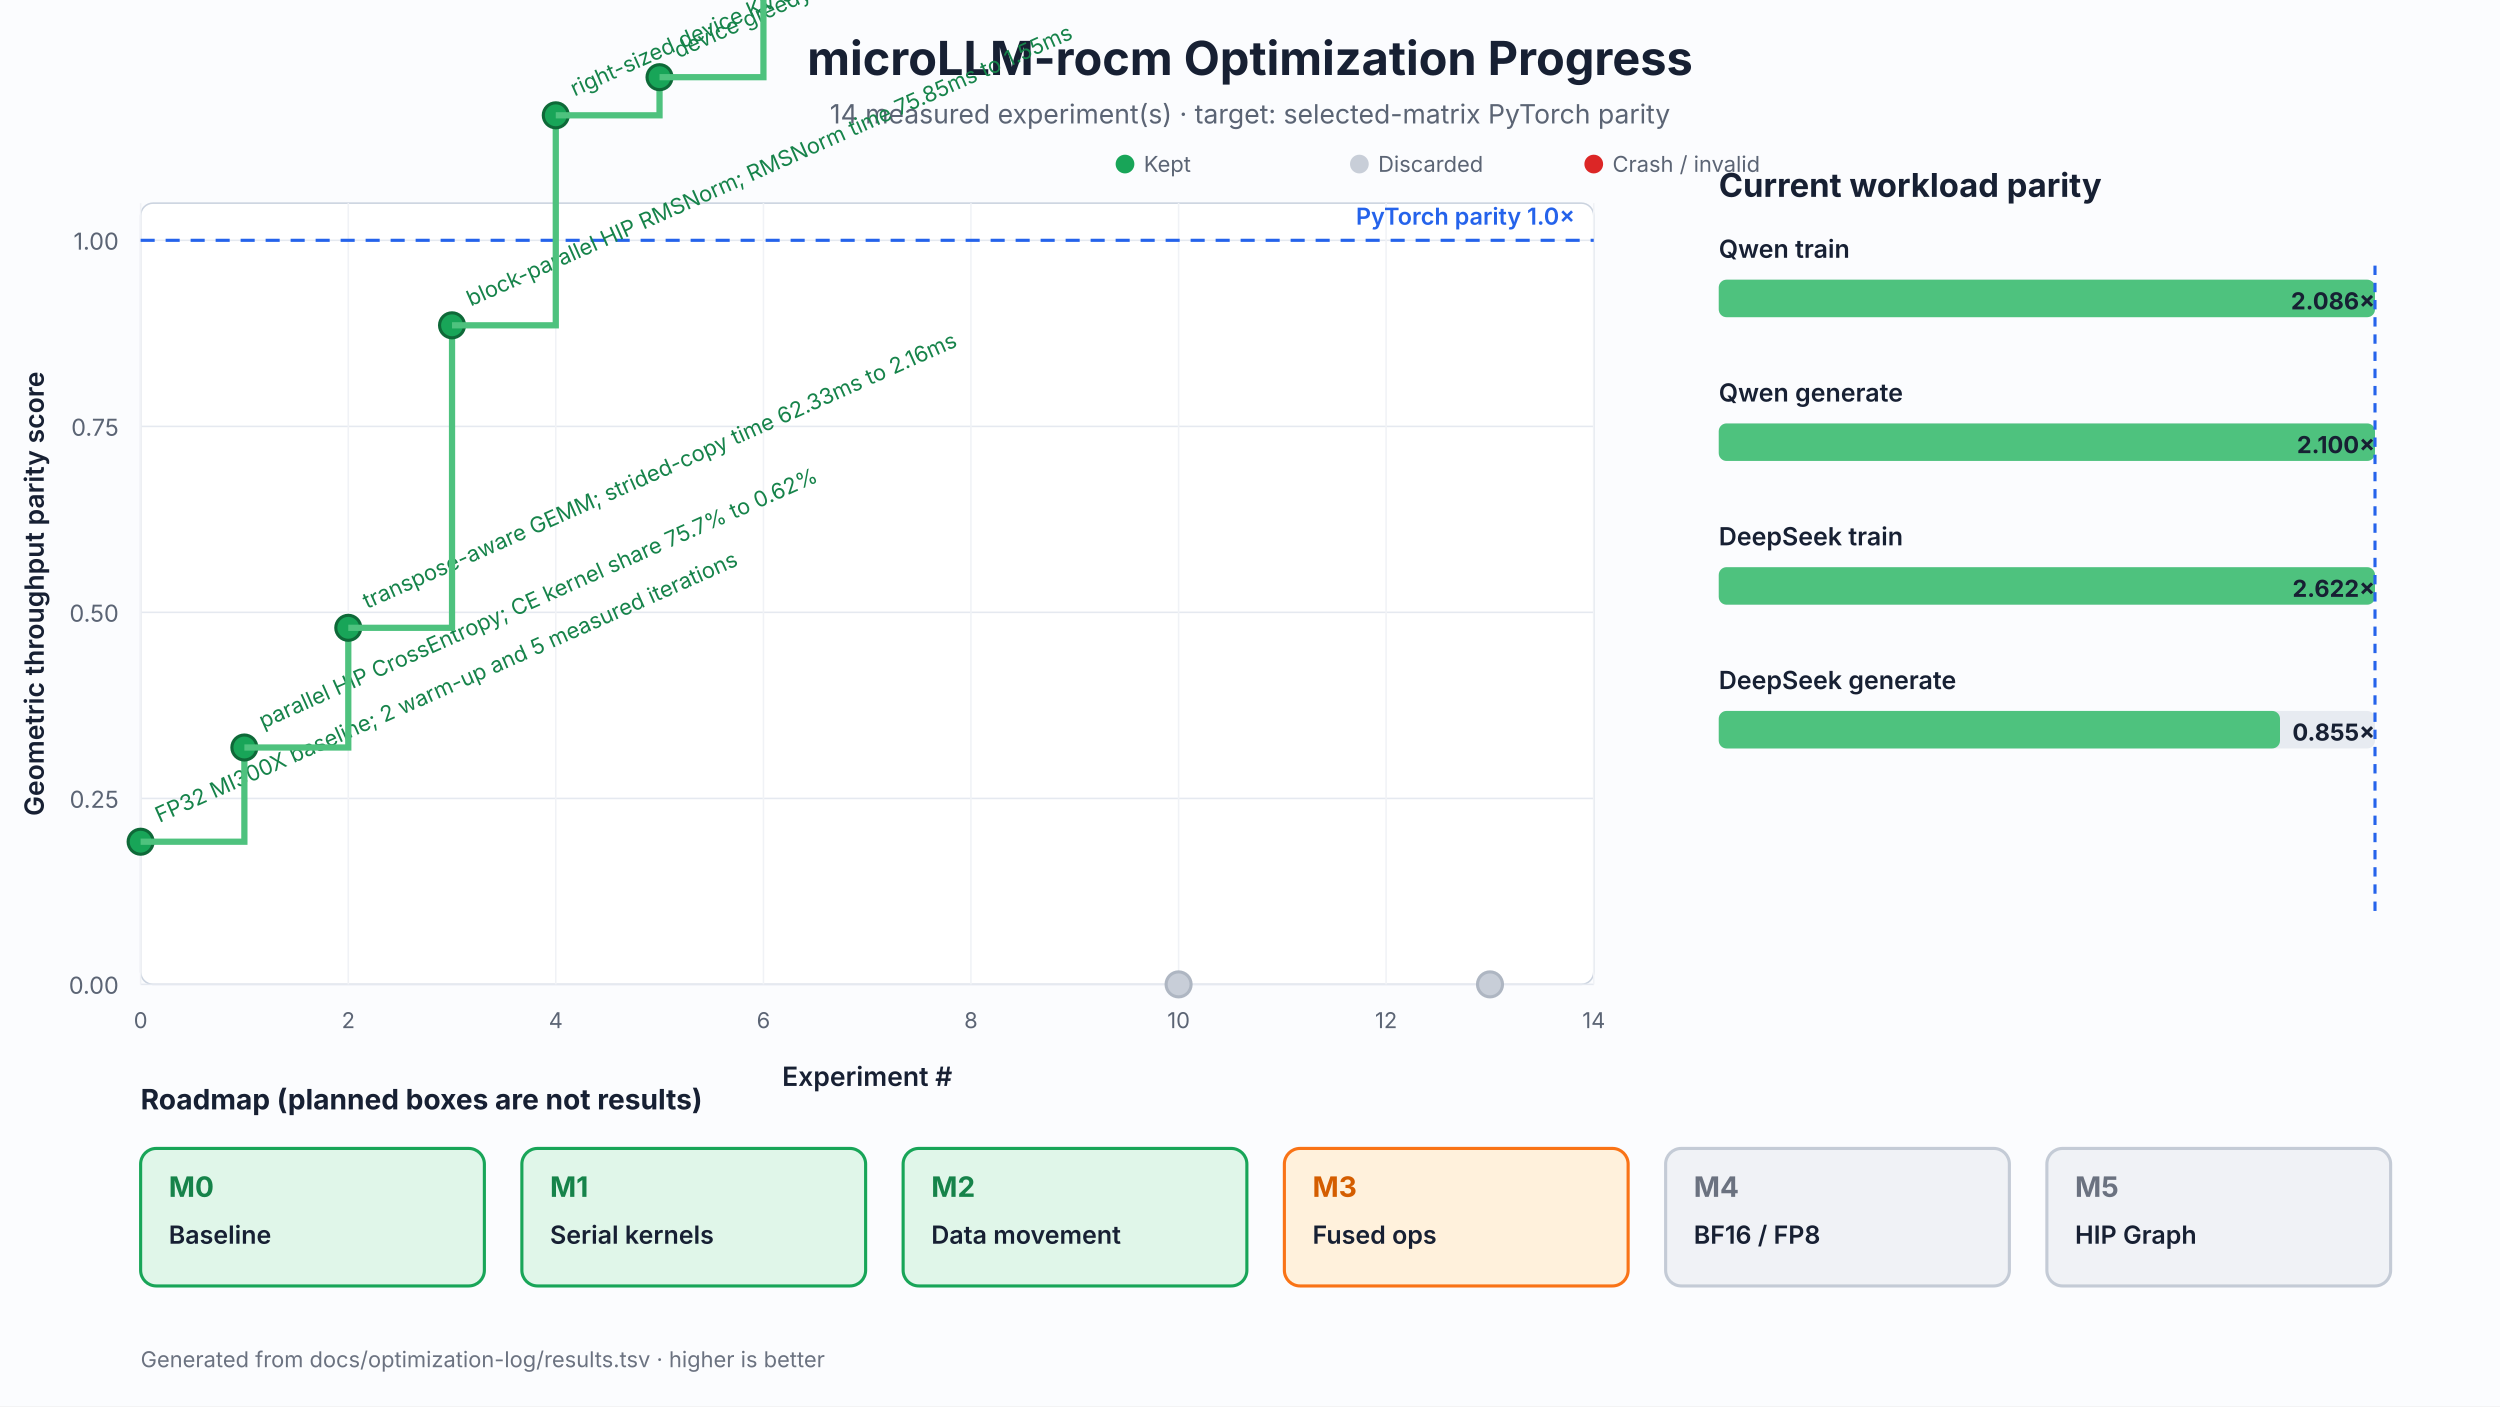
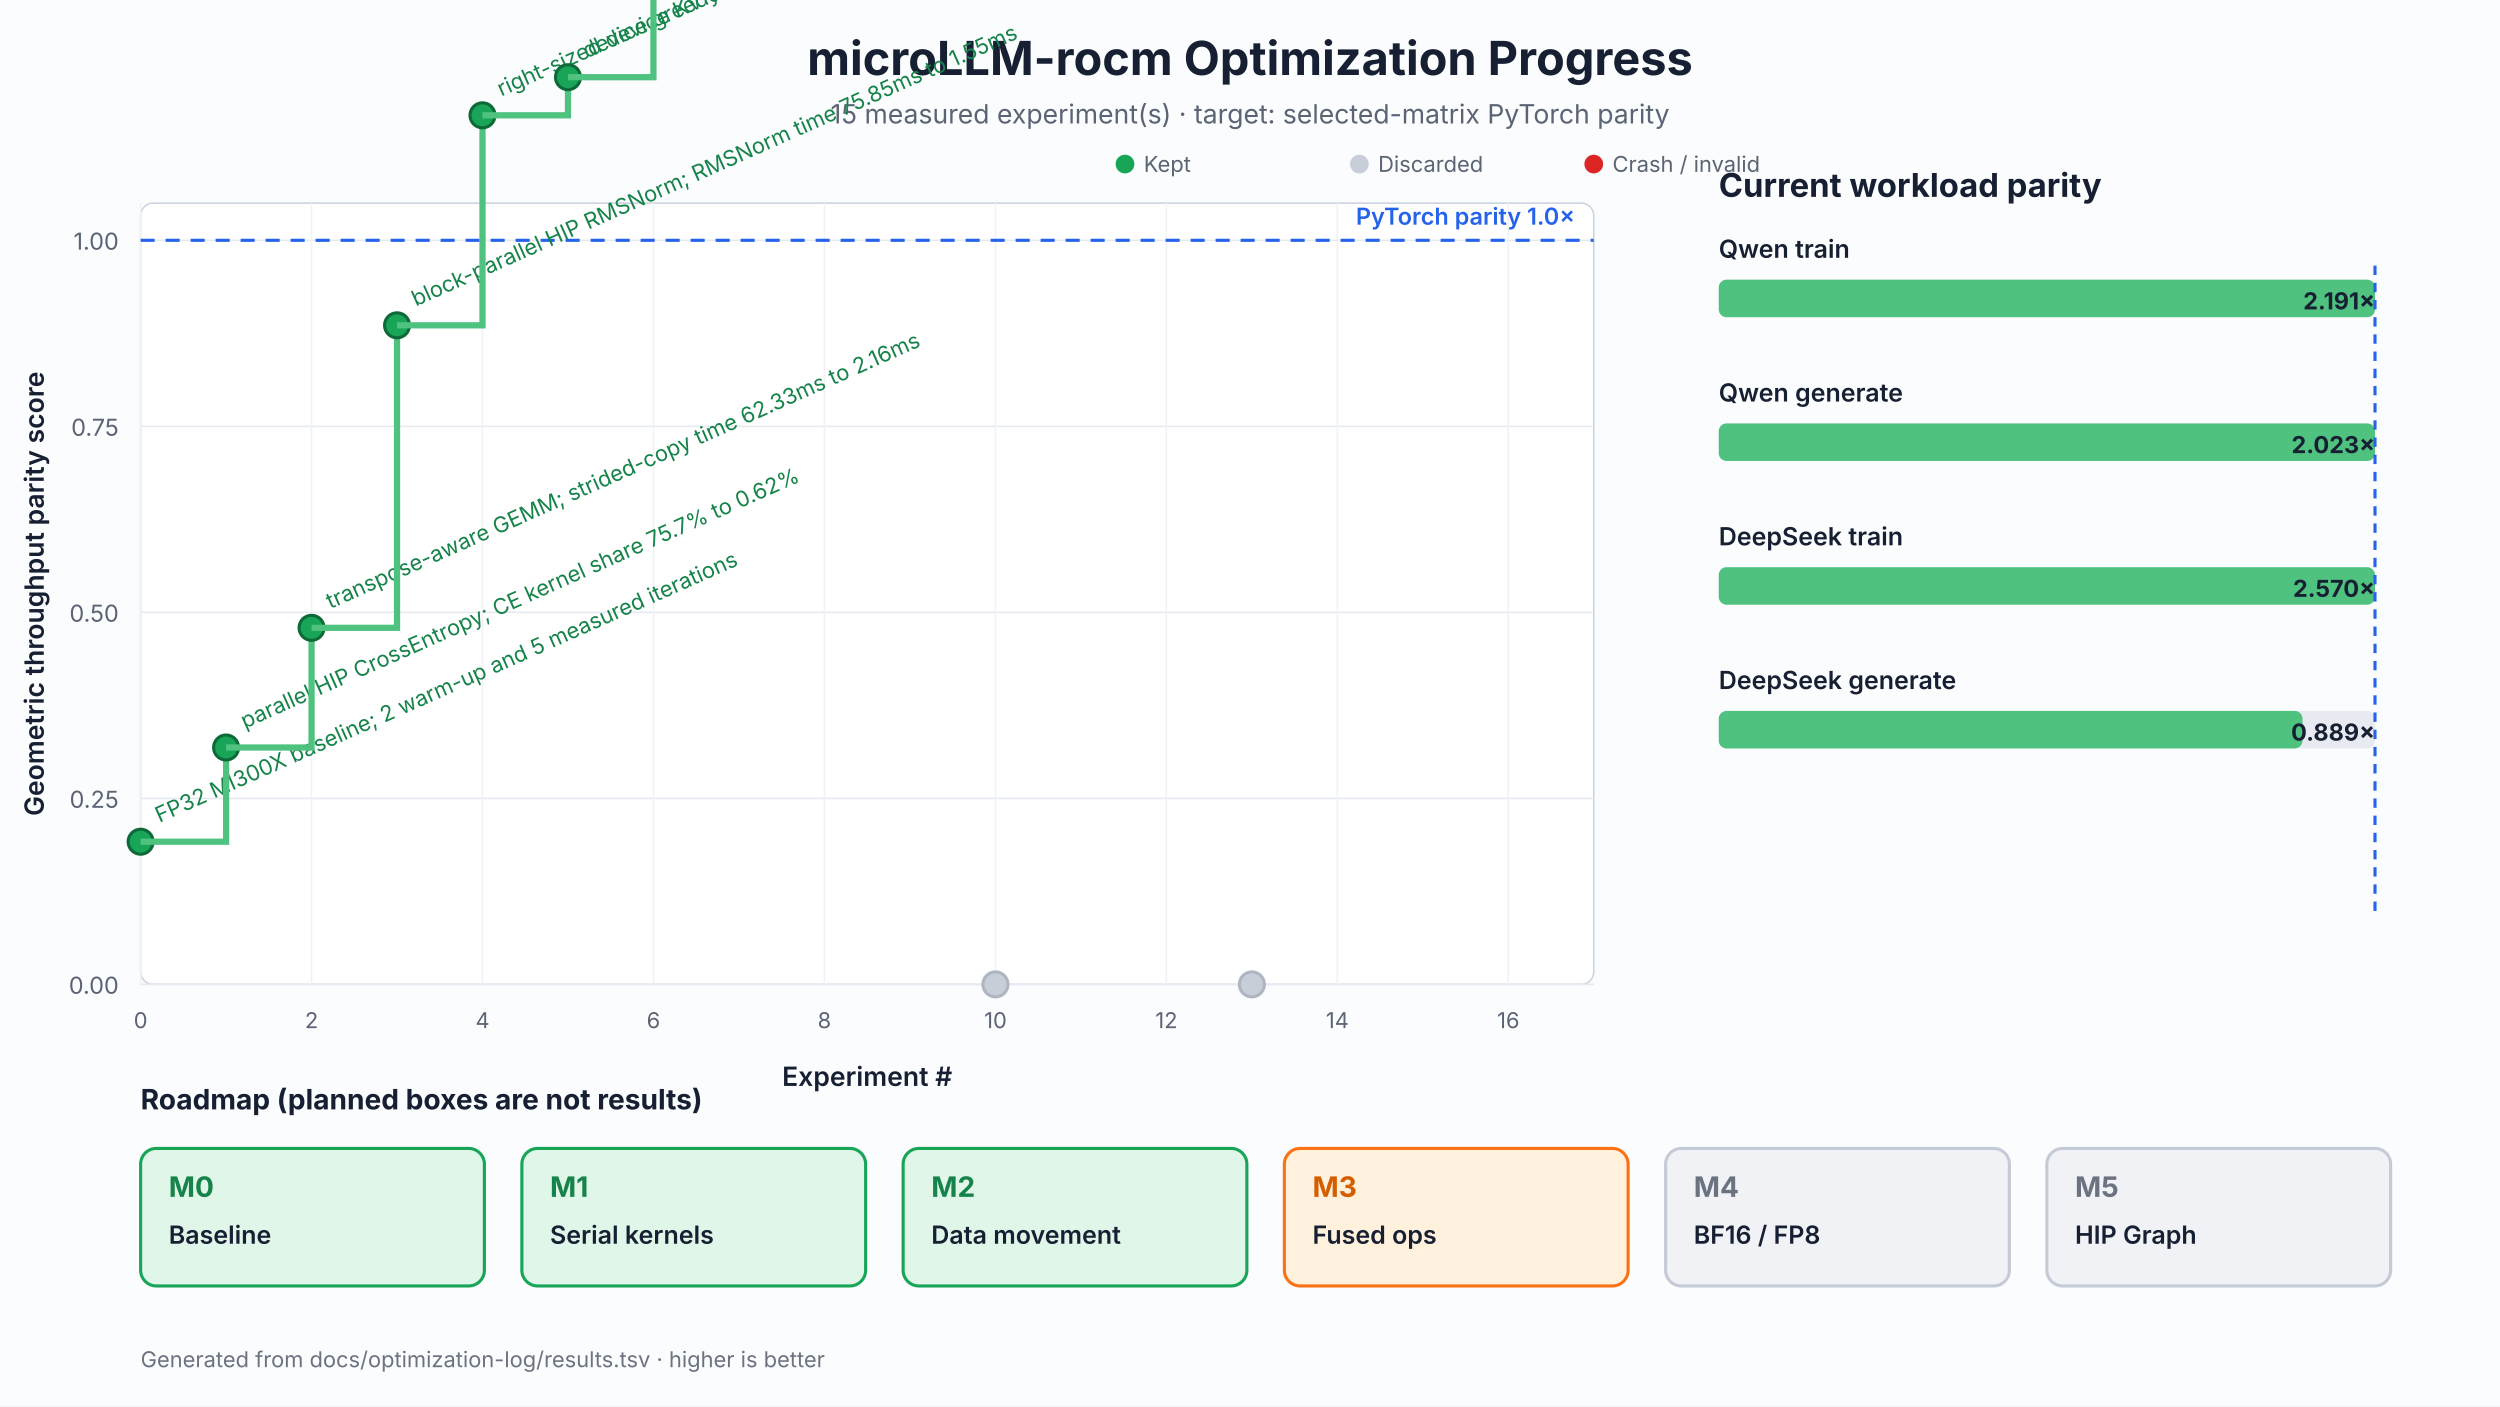
<svg xmlns="http://www.w3.org/2000/svg" width="1600" height="900" viewBox="0 0 1600 900">
  <rect width="100%" height="100%" fill="#fbfcfe" />
  <text x="800.0" y="48.0" font-family="Inter,Arial,sans-serif" font-size="30" fill="#172033" text-anchor="middle" font-weight="700">microLLM-rocm Optimization Progress</text>
-   <text x="800.0" y="79.0" font-family="Inter,Arial,sans-serif" font-size="17" fill="#5b6474" text-anchor="middle" font-weight="400">14 measured experiment(s) · target: selected-matrix PyTorch parity</text>
+   <text x="800.0" y="79.0" font-family="Inter,Arial,sans-serif" font-size="17" fill="#5b6474" text-anchor="middle" font-weight="400">15 measured experiment(s) · target: selected-matrix PyTorch parity</text>
  <rect x="90" y="130" width="930" height="500" fill="#ffffff" stroke="#cbd3df" rx="8" />
  <line x1="90" y1="630.0" x2="1020" y2="630.0" stroke="#e5e9f0" />
  <text x="76.0" y="636.0" font-family="Inter,Arial,sans-serif" font-size="15" fill="#5b6474" text-anchor="end" font-weight="400">0.00</text>
  <line x1="90" y1="511.0" x2="1020" y2="511.0" stroke="#e5e9f0" />
  <text x="76.0" y="517.0" font-family="Inter,Arial,sans-serif" font-size="15" fill="#5b6474" text-anchor="end" font-weight="400">0.25</text>
  <line x1="90" y1="391.9" x2="1020" y2="391.9" stroke="#e5e9f0" />
  <text x="76.0" y="397.9" font-family="Inter,Arial,sans-serif" font-size="15" fill="#5b6474" text-anchor="end" font-weight="400">0.50</text>
  <line x1="90" y1="272.9" x2="1020" y2="272.9" stroke="#e5e9f0" />
  <text x="76.0" y="278.9" font-family="Inter,Arial,sans-serif" font-size="15" fill="#5b6474" text-anchor="end" font-weight="400">0.75</text>
  <line x1="90" y1="153.8" x2="1020" y2="153.8" stroke="#e5e9f0" />
  <text x="76.0" y="159.8" font-family="Inter,Arial,sans-serif" font-size="15" fill="#5b6474" text-anchor="end" font-weight="400">1.00</text>
  <line x1="90.0" y1="130" x2="90.0" y2="630" stroke="#f0f2f6" />
  <text x="90.0" y="658.0" font-family="Inter,Arial,sans-serif" font-size="14" fill="#5b6474" text-anchor="middle" font-weight="400">0</text>
-   <line x1="222.9" y1="130" x2="222.9" y2="630" stroke="#f0f2f6" />
-   <text x="222.9" y="658.0" font-family="Inter,Arial,sans-serif" font-size="14" fill="#5b6474" text-anchor="middle" font-weight="400">2</text>
-   <line x1="355.7" y1="130" x2="355.7" y2="630" stroke="#f0f2f6" />
-   <text x="355.7" y="658.0" font-family="Inter,Arial,sans-serif" font-size="14" fill="#5b6474" text-anchor="middle" font-weight="400">4</text>
-   <line x1="488.6" y1="130" x2="488.6" y2="630" stroke="#f0f2f6" />
-   <text x="488.6" y="658.0" font-family="Inter,Arial,sans-serif" font-size="14" fill="#5b6474" text-anchor="middle" font-weight="400">6</text>
-   <line x1="621.4" y1="130" x2="621.4" y2="630" stroke="#f0f2f6" />
-   <text x="621.4" y="658.0" font-family="Inter,Arial,sans-serif" font-size="14" fill="#5b6474" text-anchor="middle" font-weight="400">8</text>
-   <line x1="754.3" y1="130" x2="754.3" y2="630" stroke="#f0f2f6" />
-   <text x="754.3" y="658.0" font-family="Inter,Arial,sans-serif" font-size="14" fill="#5b6474" text-anchor="middle" font-weight="400">10</text>
-   <line x1="887.1" y1="130" x2="887.1" y2="630" stroke="#f0f2f6" />
-   <text x="887.1" y="658.0" font-family="Inter,Arial,sans-serif" font-size="14" fill="#5b6474" text-anchor="middle" font-weight="400">12</text>
-   <line x1="1020.0" y1="130" x2="1020.0" y2="630" stroke="#f0f2f6" />
-   <text x="1020.0" y="658.0" font-family="Inter,Arial,sans-serif" font-size="14" fill="#5b6474" text-anchor="middle" font-weight="400">14</text>
+   <line x1="199.4" y1="130" x2="199.4" y2="630" stroke="#f0f2f6" />
+   <text x="199.4" y="658.0" font-family="Inter,Arial,sans-serif" font-size="14" fill="#5b6474" text-anchor="middle" font-weight="400">2</text>
+   <line x1="308.8" y1="130" x2="308.8" y2="630" stroke="#f0f2f6" />
+   <text x="308.8" y="658.0" font-family="Inter,Arial,sans-serif" font-size="14" fill="#5b6474" text-anchor="middle" font-weight="400">4</text>
+   <line x1="418.2" y1="130" x2="418.2" y2="630" stroke="#f0f2f6" />
+   <text x="418.2" y="658.0" font-family="Inter,Arial,sans-serif" font-size="14" fill="#5b6474" text-anchor="middle" font-weight="400">6</text>
+   <line x1="527.6" y1="130" x2="527.6" y2="630" stroke="#f0f2f6" />
+   <text x="527.6" y="658.0" font-family="Inter,Arial,sans-serif" font-size="14" fill="#5b6474" text-anchor="middle" font-weight="400">8</text>
+   <line x1="637.1" y1="130" x2="637.1" y2="630" stroke="#f0f2f6" />
+   <text x="637.1" y="658.0" font-family="Inter,Arial,sans-serif" font-size="14" fill="#5b6474" text-anchor="middle" font-weight="400">10</text>
+   <line x1="746.5" y1="130" x2="746.5" y2="630" stroke="#f0f2f6" />
+   <text x="746.5" y="658.0" font-family="Inter,Arial,sans-serif" font-size="14" fill="#5b6474" text-anchor="middle" font-weight="400">12</text>
+   <line x1="855.9" y1="130" x2="855.9" y2="630" stroke="#f0f2f6" />
+   <text x="855.9" y="658.0" font-family="Inter,Arial,sans-serif" font-size="14" fill="#5b6474" text-anchor="middle" font-weight="400">14</text>
+   <line x1="965.3" y1="130" x2="965.3" y2="630" stroke="#f0f2f6" />
+   <text x="965.3" y="658.0" font-family="Inter,Arial,sans-serif" font-size="14" fill="#5b6474" text-anchor="middle" font-weight="400">16</text>
  <line x1="90" y1="153.8" x2="1020" y2="153.8" stroke="#2563eb" stroke-width="2" stroke-dasharray="9 7" />
  <text x="1008.0" y="143.8" font-family="Inter,Arial,sans-serif" font-size="15" fill="#2563eb" text-anchor="end" font-weight="600">PyTorch parity 1.0×</text>
  <circle cx="90.0" cy="538.7" r="8" fill="#18a558" stroke="#0e6938" stroke-width="2" />
  <text x="102.0" y="526.7" font-family="Inter,Arial,sans-serif" font-size="14" fill="#16834a" text-anchor="start" font-weight="400" transform="rotate(-24 102.0 526.7)">FP32 MI300X baseline; 2 warm-up and 5 measured iterations</text>
-   <path d="M 90.0 538.7 H 156.4 V 478.4" fill="none" stroke="#4ec27e" stroke-width="4" />
-   <circle cx="156.4" cy="478.4" r="8" fill="#18a558" stroke="#0e6938" stroke-width="2" />
-   <text x="168.4" y="466.4" font-family="Inter,Arial,sans-serif" font-size="14" fill="#16834a" text-anchor="start" font-weight="400" transform="rotate(-24 168.4 466.4)">parallel HIP CrossEntropy; CE kernel share 75.7% to 0.62%</text>
-   <path d="M 156.4 478.4 H 222.9 V 401.8" fill="none" stroke="#4ec27e" stroke-width="4" />
-   <circle cx="222.9" cy="401.8" r="8" fill="#18a558" stroke="#0e6938" stroke-width="2" />
-   <text x="234.9" y="389.8" font-family="Inter,Arial,sans-serif" font-size="14" fill="#16834a" text-anchor="start" font-weight="400" transform="rotate(-24 234.9 389.8)">transpose-aware GEMM; strided-copy time 62.33ms to 2.16ms</text>
-   <path d="M 222.9 401.8 H 289.3 V 208.2" fill="none" stroke="#4ec27e" stroke-width="4" />
-   <circle cx="289.3" cy="208.2" r="8" fill="#18a558" stroke="#0e6938" stroke-width="2" />
-   <text x="301.3" y="196.2" font-family="Inter,Arial,sans-serif" font-size="14" fill="#16834a" text-anchor="start" font-weight="400" transform="rotate(-24 301.3 196.2)">block-parallel HIP RMSNorm; RMSNorm time 75.85ms to 1.55ms</text>
-   <path d="M 289.3 208.2 H 355.7 V 73.8" fill="none" stroke="#4ec27e" stroke-width="4" />
-   <circle cx="355.7" cy="73.8" r="8" fill="#18a558" stroke="#0e6938" stroke-width="2" />
-   <text x="367.7" y="61.8" font-family="Inter,Arial,sans-serif" font-size="14" fill="#16834a" text-anchor="start" font-weight="400" transform="rotate(-24 367.7 61.8)">right-sized device KV cache and direct GQA; score crosses selected-matrix parity</text>
-   <path d="M 355.7 73.8 H 422.1 V 49.4" fill="none" stroke="#4ec27e" stroke-width="4" />
-   <circle cx="422.1" cy="49.4" r="8" fill="#18a558" stroke="#0e6938" stroke-width="2" />
-   <text x="434.1" y="37.4" font-family="Inter,Arial,sans-serif" font-size="14" fill="#16834a" text-anchor="start" font-weight="400" transform="rotate(-24 434.1 37.4)">device greedy argmax; generated-token D2H records 9 to 1</text>
-   <path d="M 422.1 49.4 H 488.6 V -179.8" fill="none" stroke="#4ec27e" stroke-width="4" />
-   <circle cx="488.6" cy="-179.8" r="8" fill="#18a558" stroke="#0e6938" stroke-width="2" />
-   <text x="500.6" y="-191.8" font-family="Inter,Arial,sans-serif" font-size="14" fill="#16834a" text-anchor="start" font-weight="400" transform="rotate(-24 500.6 -191.8)">steady-state exact-size HIP pool; measured backend allocations reduced 7x to 66x</text>
-   <circle cx="555.0" cy="-165.1" r="8" fill="#c8ced8" stroke="#aeb6c2" stroke-width="2" />
-   <circle cx="621.4" cy="-154.2" r="8" fill="#c8ced8" stroke="#aeb6c2" stroke-width="2" />
-   <path d="M 488.6 -179.8 H 687.9 V -204.4" fill="none" stroke="#4ec27e" stroke-width="4" />
-   <circle cx="687.9" cy="-204.4" r="8" fill="#18a558" stroke="#0e6938" stroke-width="2" />
-   <text x="699.9" y="-216.4" font-family="Inter,Arial,sans-serif" font-size="14" fill="#16834a" text-anchor="start" font-weight="400" transform="rotate(-24 699.9 -216.4)">fused cached decode Attention; generation medians improved 5.5% and 8.1%</text>
-   <circle cx="754.3" cy="630.0" r="8" fill="#c8ced8" stroke="#aeb6c2" stroke-width="2" />
-   <circle cx="820.7" cy="-191.9" r="8" fill="#c8ced8" stroke="#aeb6c2" stroke-width="2" />
-   <path d="M 687.9 -204.4 H 887.1 V -213.1" fill="none" stroke="#4ec27e" stroke-width="4" />
-   <circle cx="887.1" cy="-213.1" r="8" fill="#18a558" stroke="#0e6938" stroke-width="2" />
-   <text x="899.1" y="-225.1" font-family="Inter,Arial,sans-serif" font-size="14" fill="#16834a" text-anchor="start" font-weight="400" transform="rotate(-24 899.1 -225.1)">two-stage large-vocabulary argmax; Kernel time reduced 96.7%</text>
-   <circle cx="953.6" cy="630.0" r="8" fill="#c8ced8" stroke="#aeb6c2" stroke-width="2" />
+   <path d="M 90.0 538.7 H 144.7 V 478.4" fill="none" stroke="#4ec27e" stroke-width="4" />
+   <circle cx="144.7" cy="478.4" r="8" fill="#18a558" stroke="#0e6938" stroke-width="2" />
+   <text x="156.7" y="466.4" font-family="Inter,Arial,sans-serif" font-size="14" fill="#16834a" text-anchor="start" font-weight="400" transform="rotate(-24 156.7 466.4)">parallel HIP CrossEntropy; CE kernel share 75.7% to 0.62%</text>
+   <path d="M 144.7 478.4 H 199.4 V 401.8" fill="none" stroke="#4ec27e" stroke-width="4" />
+   <circle cx="199.4" cy="401.8" r="8" fill="#18a558" stroke="#0e6938" stroke-width="2" />
+   <text x="211.4" y="389.8" font-family="Inter,Arial,sans-serif" font-size="14" fill="#16834a" text-anchor="start" font-weight="400" transform="rotate(-24 211.4 389.8)">transpose-aware GEMM; strided-copy time 62.33ms to 2.16ms</text>
+   <path d="M 199.4 401.8 H 254.1 V 208.2" fill="none" stroke="#4ec27e" stroke-width="4" />
+   <circle cx="254.1" cy="208.2" r="8" fill="#18a558" stroke="#0e6938" stroke-width="2" />
+   <text x="266.1" y="196.2" font-family="Inter,Arial,sans-serif" font-size="14" fill="#16834a" text-anchor="start" font-weight="400" transform="rotate(-24 266.1 196.2)">block-parallel HIP RMSNorm; RMSNorm time 75.85ms to 1.55ms</text>
+   <path d="M 254.1 208.2 H 308.8 V 73.8" fill="none" stroke="#4ec27e" stroke-width="4" />
+   <circle cx="308.8" cy="73.8" r="8" fill="#18a558" stroke="#0e6938" stroke-width="2" />
+   <text x="320.8" y="61.8" font-family="Inter,Arial,sans-serif" font-size="14" fill="#16834a" text-anchor="start" font-weight="400" transform="rotate(-24 320.8 61.8)">right-sized device KV cache and direct GQA; score crosses selected-matrix parity</text>
+   <path d="M 308.8 73.8 H 363.5 V 49.4" fill="none" stroke="#4ec27e" stroke-width="4" />
+   <circle cx="363.5" cy="49.4" r="8" fill="#18a558" stroke="#0e6938" stroke-width="2" />
+   <text x="375.5" y="37.4" font-family="Inter,Arial,sans-serif" font-size="14" fill="#16834a" text-anchor="start" font-weight="400" transform="rotate(-24 375.5 37.4)">device greedy argmax; generated-token D2H records 9 to 1</text>
+   <path d="M 363.5 49.4 H 418.2 V -179.8" fill="none" stroke="#4ec27e" stroke-width="4" />
+   <circle cx="418.2" cy="-179.8" r="8" fill="#18a558" stroke="#0e6938" stroke-width="2" />
+   <text x="430.2" y="-191.8" font-family="Inter,Arial,sans-serif" font-size="14" fill="#16834a" text-anchor="start" font-weight="400" transform="rotate(-24 430.2 -191.8)">steady-state exact-size HIP pool; measured backend allocations reduced 7x to 66x</text>
+   <circle cx="472.9" cy="-165.1" r="8" fill="#c8ced8" stroke="#aeb6c2" stroke-width="2" />
+   <circle cx="527.6" cy="-154.2" r="8" fill="#c8ced8" stroke="#aeb6c2" stroke-width="2" />
+   <path d="M 418.2 -179.8 H 582.4 V -204.4" fill="none" stroke="#4ec27e" stroke-width="4" />
+   <circle cx="582.4" cy="-204.4" r="8" fill="#18a558" stroke="#0e6938" stroke-width="2" />
+   <text x="594.4" y="-216.4" font-family="Inter,Arial,sans-serif" font-size="14" fill="#16834a" text-anchor="start" font-weight="400" transform="rotate(-24 594.4 -216.4)">fused cached decode Attention; generation medians improved 5.5% and 8.1%</text>
+   <circle cx="637.1" cy="630.0" r="8" fill="#c8ced8" stroke="#aeb6c2" stroke-width="2" />
+   <circle cx="691.8" cy="-191.9" r="8" fill="#c8ced8" stroke="#aeb6c2" stroke-width="2" />
+   <path d="M 582.4 -204.4 H 746.5 V -213.1" fill="none" stroke="#4ec27e" stroke-width="4" />
+   <circle cx="746.5" cy="-213.1" r="8" fill="#18a558" stroke="#0e6938" stroke-width="2" />
+   <text x="758.5" y="-225.1" font-family="Inter,Arial,sans-serif" font-size="14" fill="#16834a" text-anchor="start" font-weight="400" transform="rotate(-24 758.5 -225.1)">two-stage large-vocabulary argmax; Kernel time reduced 96.7%</text>
+   <circle cx="801.2" cy="630.0" r="8" fill="#c8ced8" stroke="#aeb6c2" stroke-width="2" />
+   <path d="M 746.5 -213.1 H 965.3 V -219.6" fill="none" stroke="#4ec27e" stroke-width="4" />
+   <circle cx="965.3" cy="-219.6" r="8" fill="#18a558" stroke="#0e6938" stroke-width="2" />
+   <text x="977.3" y="-231.6" font-family="Inter,Arial,sans-serif" font-size="14" fill="#16834a" text-anchor="start" font-weight="400" transform="rotate(-24 977.3 -231.6)">fused Q/K projection bias plus split-half RoPE; paired inference medians improved 13.7% and 6.6%</text>
  <text x="555.0" y="695.0" font-family="Inter,Arial,sans-serif" font-size="17" fill="#172033" text-anchor="middle" font-weight="600">Experiment #</text>
  <text x="28.0" y="380.0" font-family="Inter,Arial,sans-serif" font-size="17" fill="#172033" text-anchor="middle" font-weight="600" transform="rotate(-90 28.0 380.0)">Geometric throughput parity score</text>
  <circle cx="720" cy="105" r="6" fill="#18a558" />
  <text x="732.0" y="110.0" font-family="Inter,Arial,sans-serif" font-size="14" fill="#5b6474" text-anchor="start" font-weight="400">Kept</text>
  <circle cx="870" cy="105" r="6" fill="#c8ced8" />
  <text x="882.0" y="110.0" font-family="Inter,Arial,sans-serif" font-size="14" fill="#5b6474" text-anchor="start" font-weight="400">Discarded</text>
  <circle cx="1020" cy="105" r="6" fill="#dc2626" />
  <text x="1032.0" y="110.0" font-family="Inter,Arial,sans-serif" font-size="14" fill="#5b6474" text-anchor="start" font-weight="400">Crash / invalid</text>
  <text x="1100.0" y="126.0" font-family="Inter,Arial,sans-serif" font-size="21" fill="#172033" text-anchor="start" font-weight="700">Current workload parity</text>
  <text x="1100.0" y="165.0" font-family="Inter,Arial,sans-serif" font-size="16" fill="#172033" text-anchor="start" font-weight="600">Qwen train</text>
  <rect x="1100" y="179" width="420" height="24" rx="5" fill="#e7ebf1" />
  <rect x="1100" y="179" width="420.0" height="24" rx="5" fill="#4ec27e" />
-   <text x="1520.0" y="198.0" font-family="Inter,Arial,sans-serif" font-size="15" fill="#172033" text-anchor="end" font-weight="700">2.086×</text>
+   <text x="1520.0" y="198.0" font-family="Inter,Arial,sans-serif" font-size="15" fill="#172033" text-anchor="end" font-weight="700">2.191×</text>
  <text x="1100.0" y="257.0" font-family="Inter,Arial,sans-serif" font-size="16" fill="#172033" text-anchor="start" font-weight="600">Qwen generate</text>
  <rect x="1100" y="271" width="420" height="24" rx="5" fill="#e7ebf1" />
  <rect x="1100" y="271" width="420.0" height="24" rx="5" fill="#4ec27e" />
-   <text x="1520.0" y="290.0" font-family="Inter,Arial,sans-serif" font-size="15" fill="#172033" text-anchor="end" font-weight="700">2.100×</text>
+   <text x="1520.0" y="290.0" font-family="Inter,Arial,sans-serif" font-size="15" fill="#172033" text-anchor="end" font-weight="700">2.023×</text>
  <text x="1100.0" y="349.0" font-family="Inter,Arial,sans-serif" font-size="16" fill="#172033" text-anchor="start" font-weight="600">DeepSeek train</text>
  <rect x="1100" y="363" width="420" height="24" rx="5" fill="#e7ebf1" />
  <rect x="1100" y="363" width="420.0" height="24" rx="5" fill="#4ec27e" />
-   <text x="1520.0" y="382.0" font-family="Inter,Arial,sans-serif" font-size="15" fill="#172033" text-anchor="end" font-weight="700">2.622×</text>
+   <text x="1520.0" y="382.0" font-family="Inter,Arial,sans-serif" font-size="15" fill="#172033" text-anchor="end" font-weight="700">2.570×</text>
  <text x="1100.0" y="441.0" font-family="Inter,Arial,sans-serif" font-size="16" fill="#172033" text-anchor="start" font-weight="600">DeepSeek generate</text>
  <rect x="1100" y="455" width="420" height="24" rx="5" fill="#e7ebf1" />
-   <rect x="1100" y="455" width="359.2" height="24" rx="5" fill="#4ec27e" />
-   <text x="1520.0" y="474.0" font-family="Inter,Arial,sans-serif" font-size="15" fill="#172033" text-anchor="end" font-weight="700">0.855×</text>
+   <rect x="1100" y="455" width="373.6" height="24" rx="5" fill="#4ec27e" />
+   <text x="1520.0" y="474.0" font-family="Inter,Arial,sans-serif" font-size="15" fill="#172033" text-anchor="end" font-weight="700">0.889×</text>
  <line x1="1520" y1="170" x2="1520" y2="585" stroke="#2563eb" stroke-width="2" stroke-dasharray="6 5" />
  <text x="90.0" y="710.0" font-family="Inter,Arial,sans-serif" font-size="18" fill="#172033" text-anchor="start" font-weight="700">Roadmap (planned boxes are not results)</text>
  <rect x="90" y="735" width="220" height="88" rx="10" fill="#e0f6e9" stroke="#18a558" stroke-width="2" />
  <text x="108.0" y="766.0" font-family="Inter,Arial,sans-serif" font-size="18" fill="#16834a" text-anchor="start" font-weight="700">M0</text>
  <text x="108.0" y="796.0" font-family="Inter,Arial,sans-serif" font-size="16" fill="#172033" text-anchor="start" font-weight="600">Baseline</text>
  <rect x="334" y="735" width="220" height="88" rx="10" fill="#e0f6e9" stroke="#18a558" stroke-width="2" />
  <text x="352.0" y="766.0" font-family="Inter,Arial,sans-serif" font-size="18" fill="#16834a" text-anchor="start" font-weight="700">M1</text>
  <text x="352.0" y="796.0" font-family="Inter,Arial,sans-serif" font-size="16" fill="#172033" text-anchor="start" font-weight="600">Serial kernels</text>
  <rect x="578" y="735" width="220" height="88" rx="10" fill="#e0f6e9" stroke="#18a558" stroke-width="2" />
  <text x="596.0" y="766.0" font-family="Inter,Arial,sans-serif" font-size="18" fill="#16834a" text-anchor="start" font-weight="700">M2</text>
  <text x="596.0" y="796.0" font-family="Inter,Arial,sans-serif" font-size="16" fill="#172033" text-anchor="start" font-weight="600">Data movement</text>
  <rect x="822" y="735" width="220" height="88" rx="10" fill="#fff1dc" stroke="#f97316" stroke-width="2" />
  <text x="840.0" y="766.0" font-family="Inter,Arial,sans-serif" font-size="18" fill="#d45d00" text-anchor="start" font-weight="700">M3</text>
  <text x="840.0" y="796.0" font-family="Inter,Arial,sans-serif" font-size="16" fill="#172033" text-anchor="start" font-weight="600">Fused ops</text>
  <rect x="1066" y="735" width="220" height="88" rx="10" fill="#f0f2f6" stroke="#c4cbd6" stroke-width="2" />
  <text x="1084.0" y="766.0" font-family="Inter,Arial,sans-serif" font-size="18" fill="#6b7280" text-anchor="start" font-weight="700">M4</text>
  <text x="1084.0" y="796.0" font-family="Inter,Arial,sans-serif" font-size="16" fill="#172033" text-anchor="start" font-weight="600">BF16 / FP8</text>
  <rect x="1310" y="735" width="220" height="88" rx="10" fill="#f0f2f6" stroke="#c4cbd6" stroke-width="2" />
  <text x="1328.0" y="766.0" font-family="Inter,Arial,sans-serif" font-size="18" fill="#6b7280" text-anchor="start" font-weight="700">M5</text>
  <text x="1328.0" y="796.0" font-family="Inter,Arial,sans-serif" font-size="16" fill="#172033" text-anchor="start" font-weight="600">HIP Graph</text>
  <text x="90.0" y="875.0" font-family="Inter,Arial,sans-serif" font-size="14" fill="#6b7280" text-anchor="start" font-weight="400">Generated from docs/optimization-log/results.tsv · higher is better</text>
</svg>
